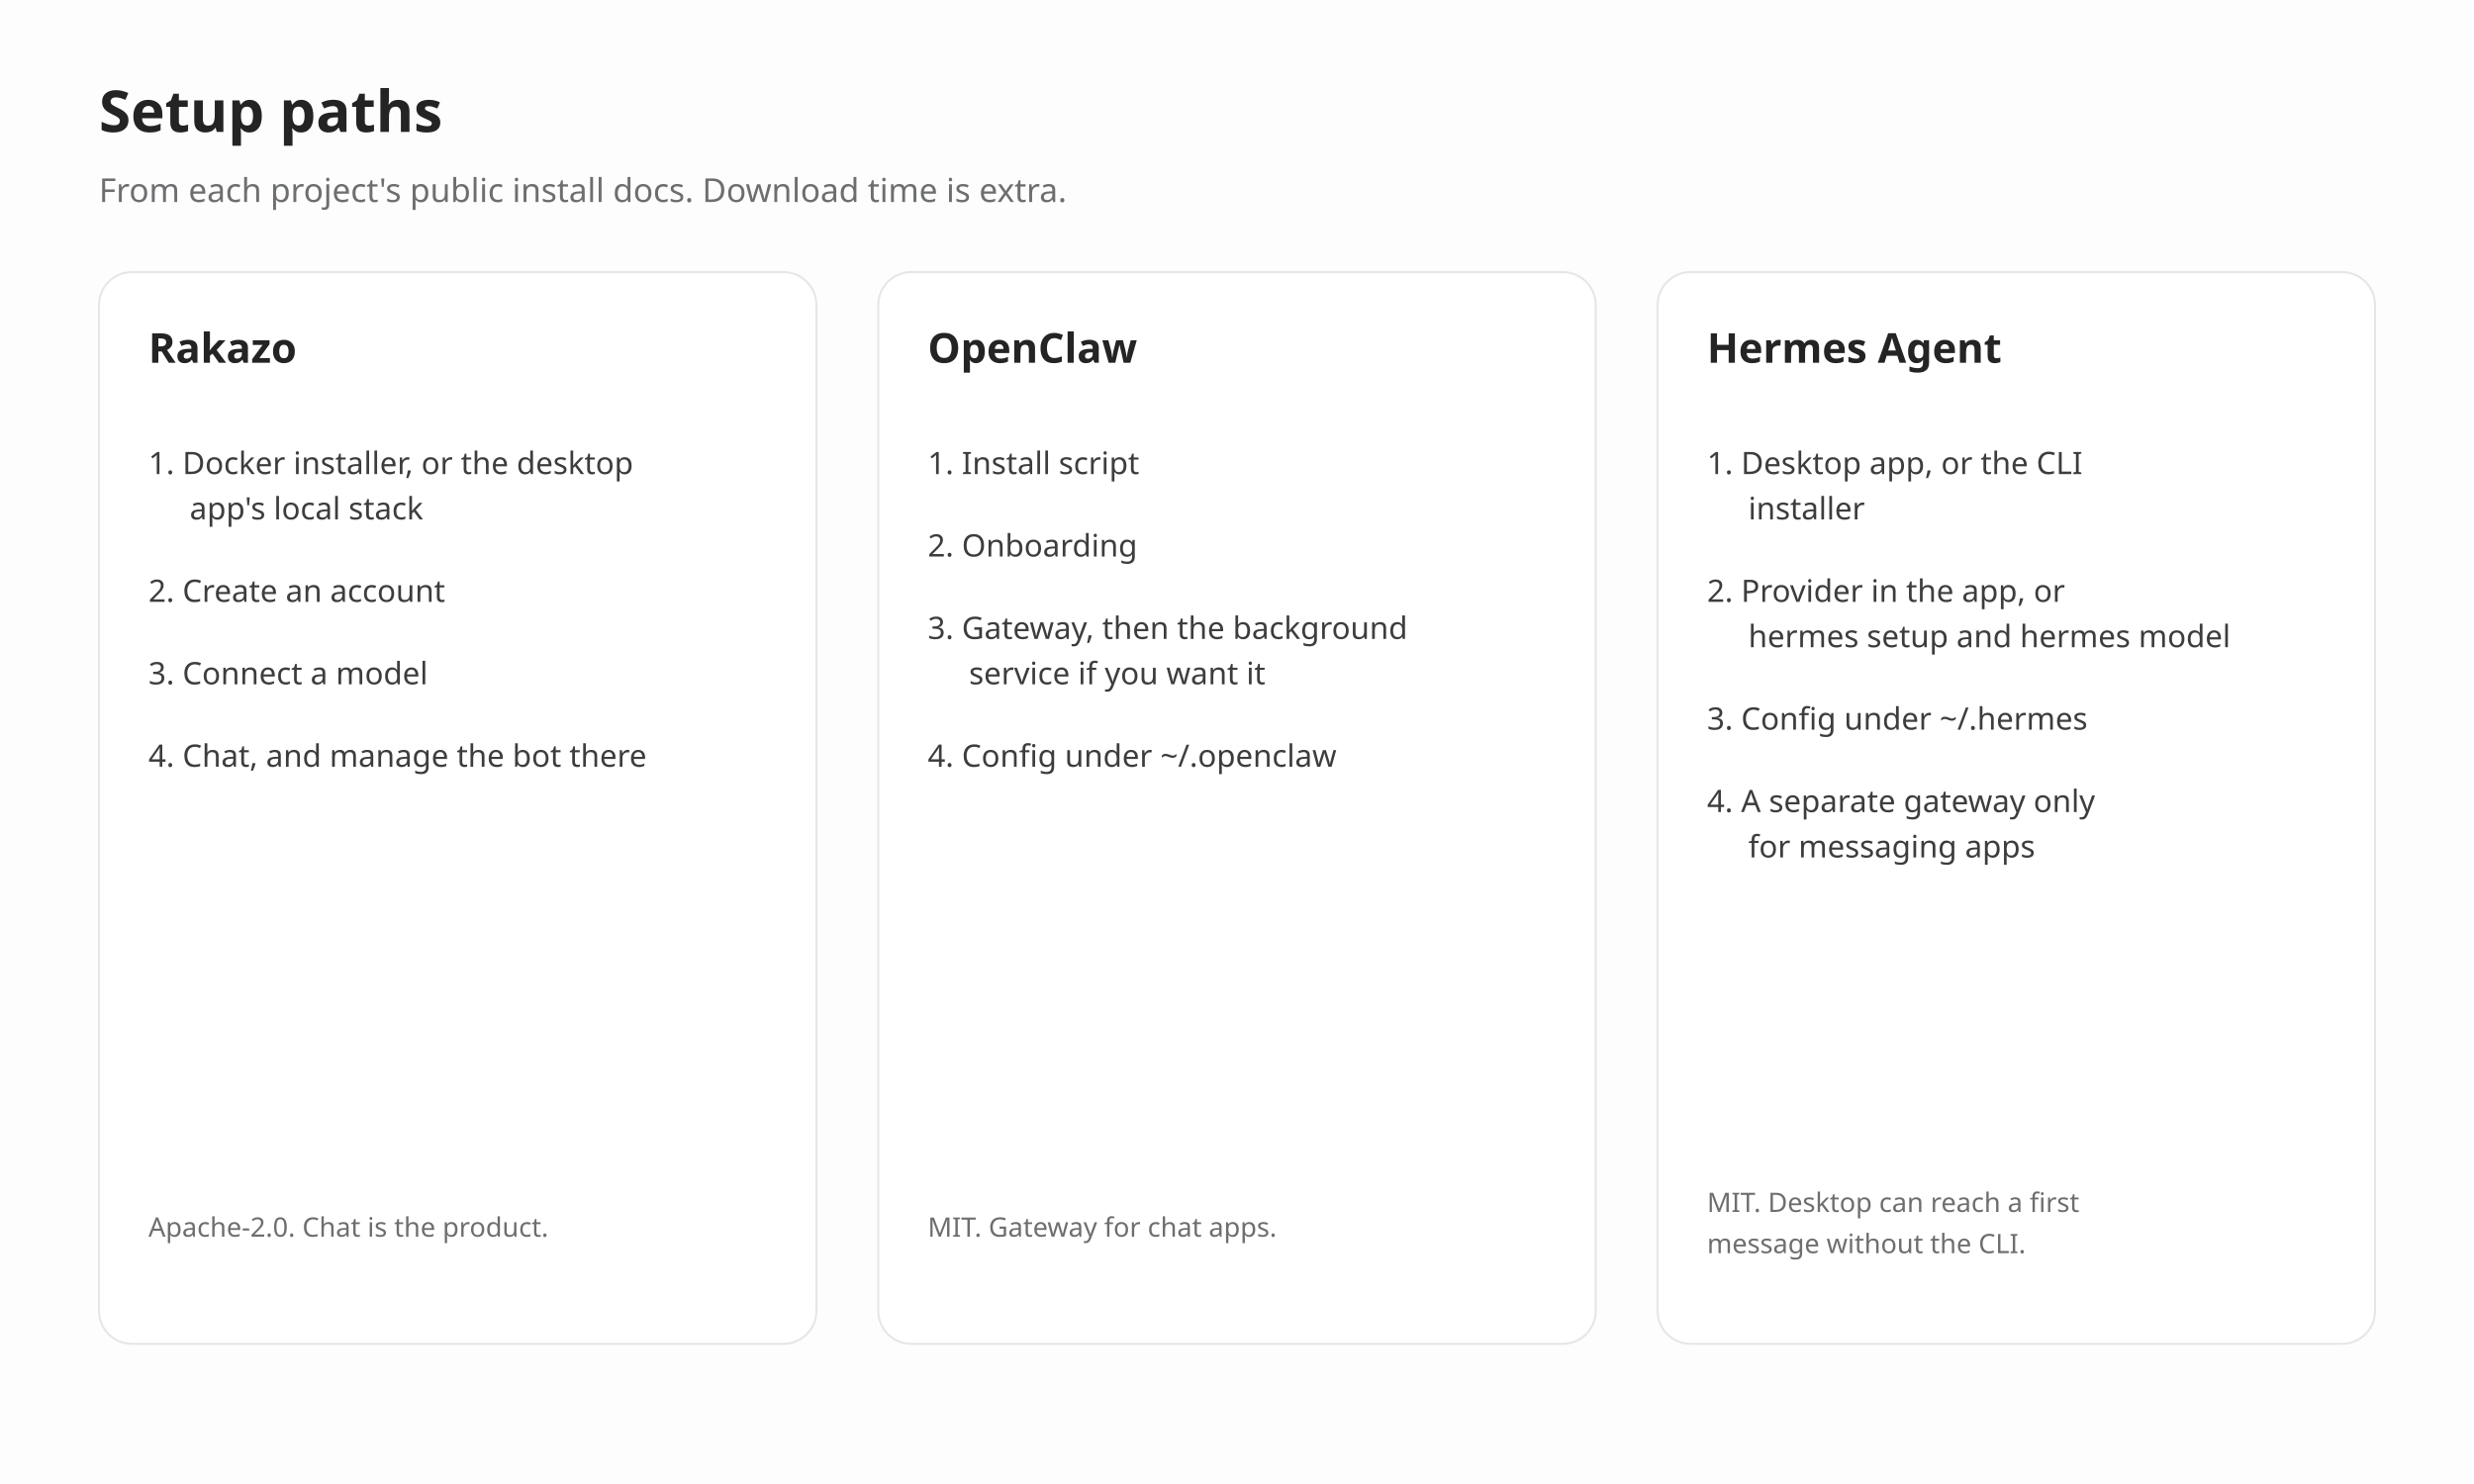
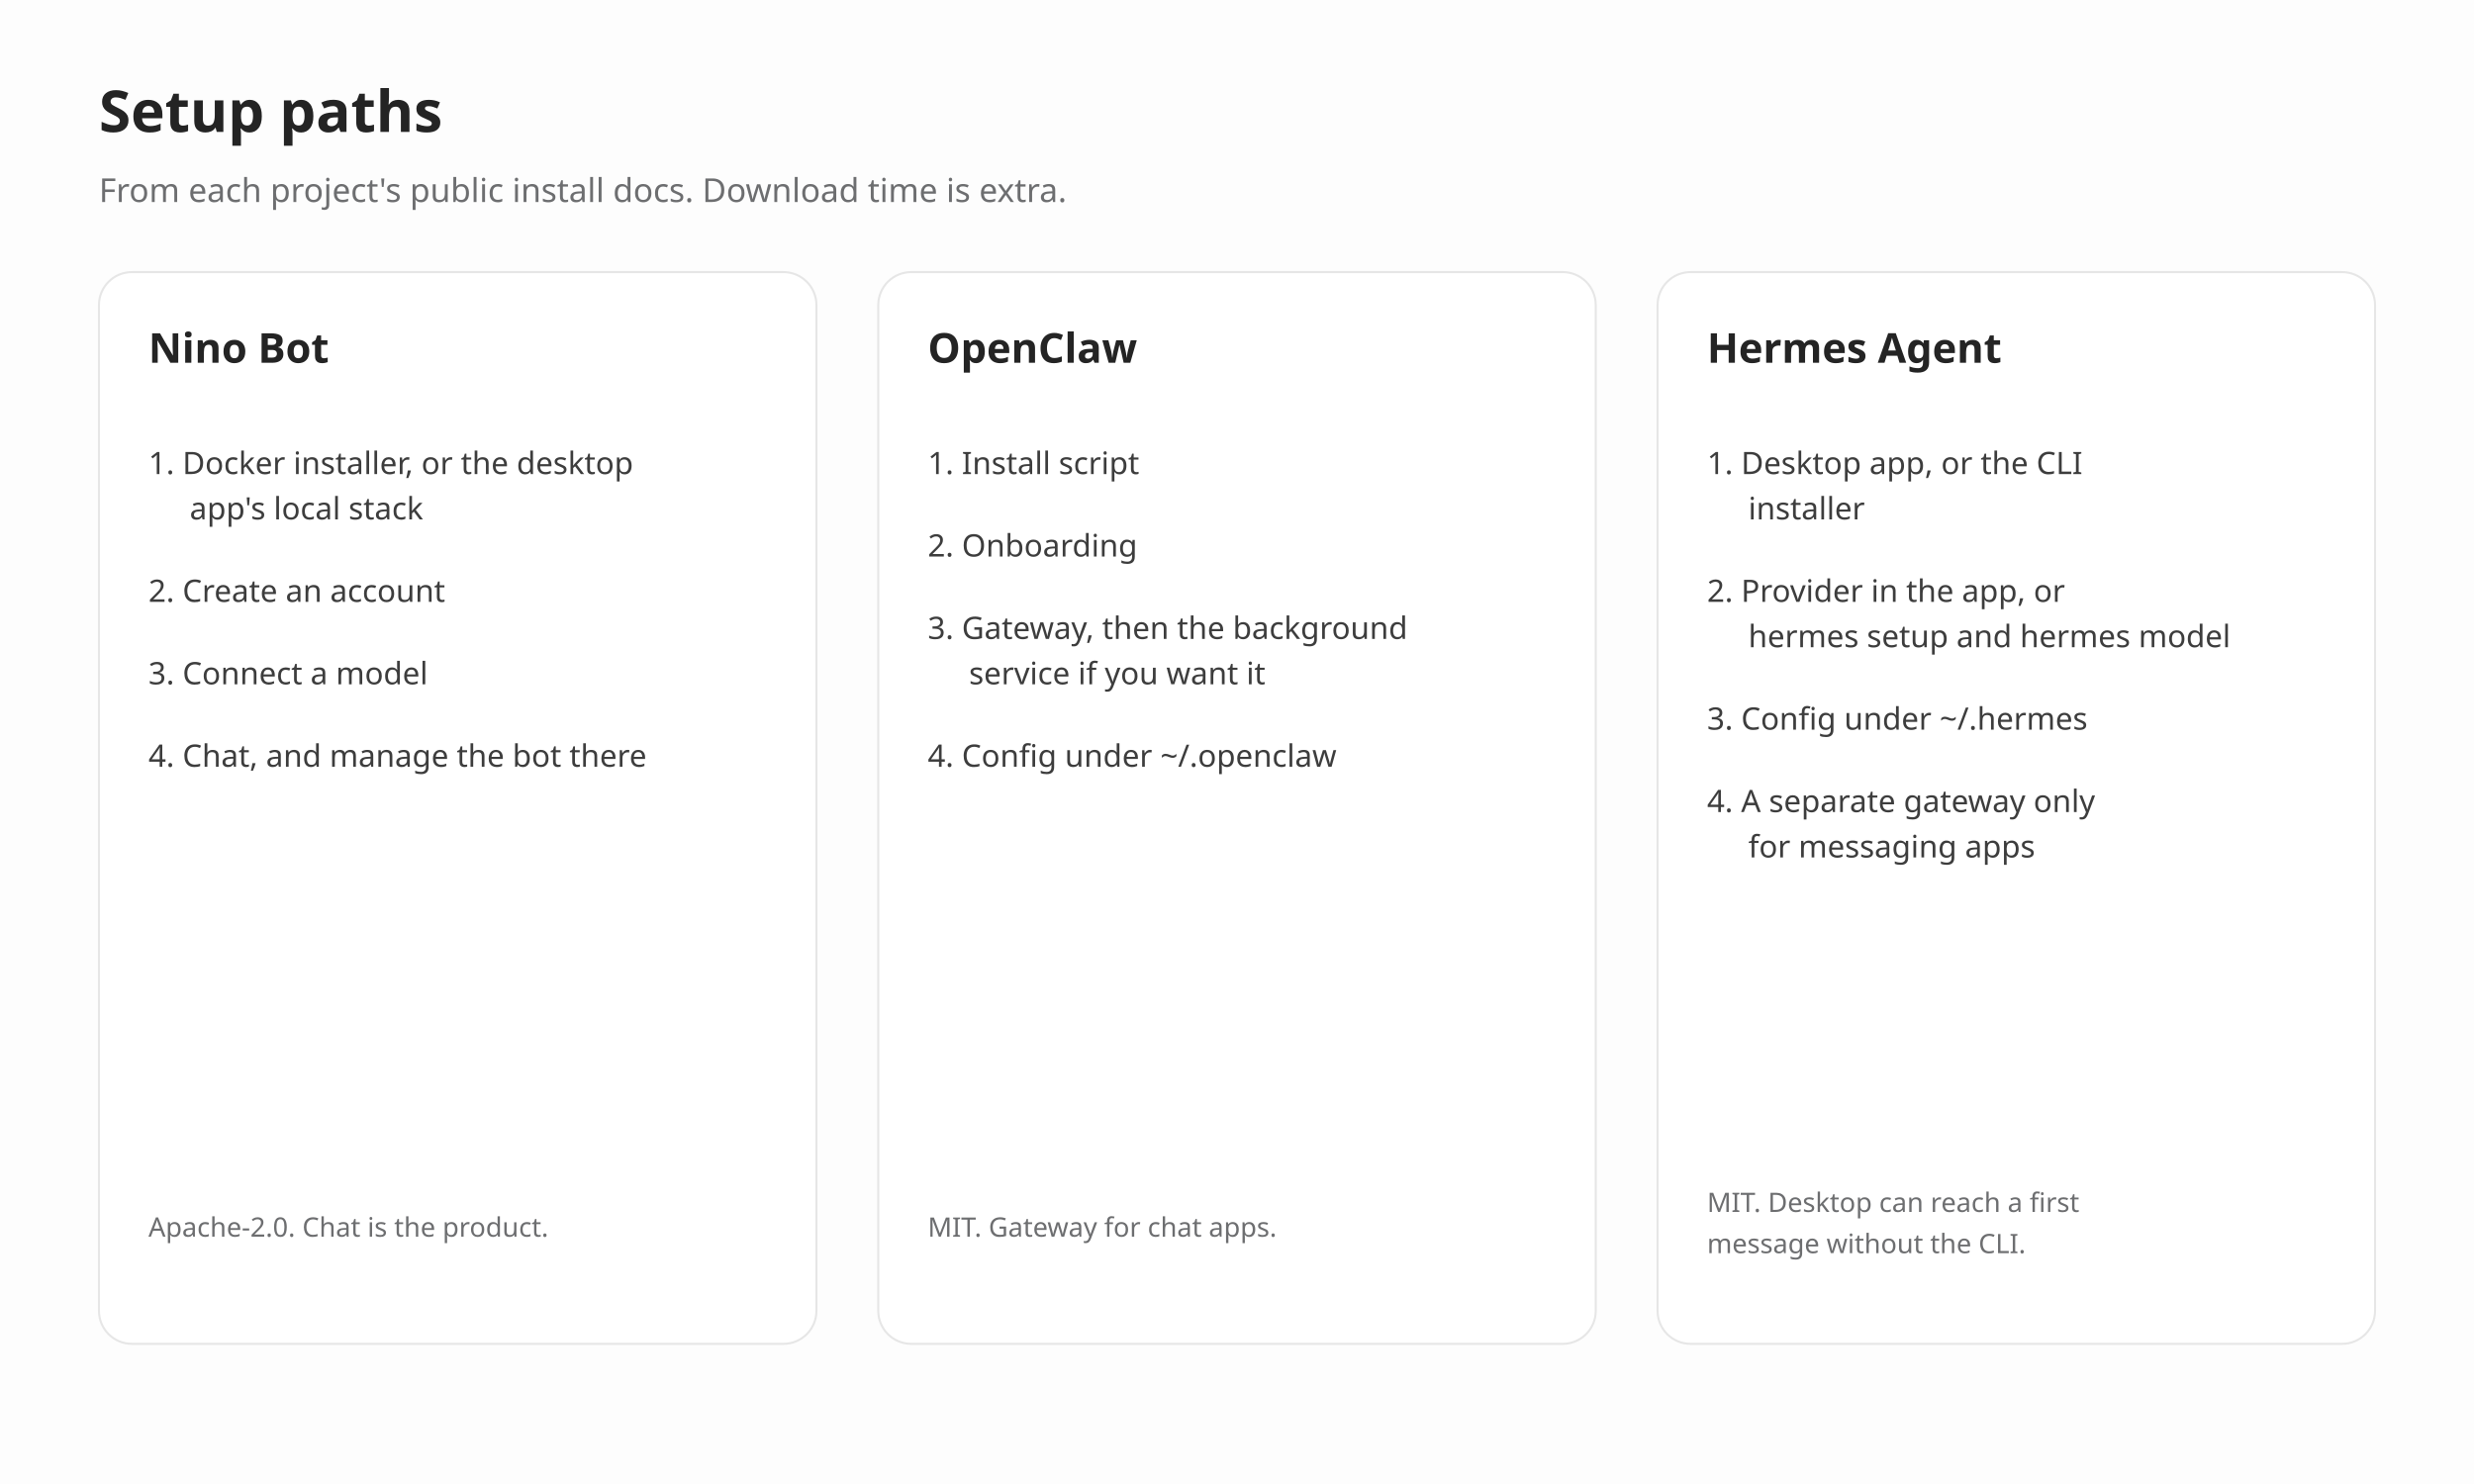
<svg xmlns="http://www.w3.org/2000/svg" width="1200" height="720" viewBox="0 0 1200 720" role="img" aria-labelledby="setupTitle setupDesc">
  <rect width="1200" height="720" fill="#fdfdfd" />
  <text x="48" y="64" fill="#242424" font-family="Geist, ui-sans-serif, system-ui, sans-serif" font-size="28" font-weight="600">Setup paths</text>
  <text x="48" y="98" fill="#6d6e70" font-family="Geist, ui-sans-serif, system-ui, sans-serif" font-size="16">From each project's public install docs. Download time is extra.</text>
  <g font-family="Geist, ui-sans-serif, system-ui, sans-serif">
    <rect x="48" y="132" width="348" height="520" rx="16" fill="#ffffff" stroke="#e6e6e6" />
    <rect x="426" y="132" width="348" height="520" rx="16" fill="#ffffff" stroke="#e6e6e6" />
    <rect x="804" y="132" width="348" height="520" rx="16" fill="#ffffff" stroke="#e6e6e6" />
-     <text x="72" y="176" fill="#242424" font-size="20" font-weight="600">Rakazo</text>
+     <text x="72" y="176" fill="#242424" font-size="20" font-weight="600">Nino Bot</text>
    <text x="450" y="176" fill="#242424" font-size="20" font-weight="600">OpenClaw</text>
    <text x="828" y="176" fill="#242424" font-size="20" font-weight="600">Hermes Agent</text>
    <g fill="#3d3d3d" font-size="15">
      <text x="72" y="230">1. Docker installer, or the desktop</text>
      <text x="92" y="252">app's local stack</text>
      <text x="72" y="292">2. Create an account</text>
      <text x="72" y="332">3. Connect a model</text>
      <text x="72" y="372">4. Chat, and manage the bot there</text>
      <text x="450" y="230">1. Install script</text>
      <text x="450" y="270">2. Onboarding</text>
      <text x="450" y="310">3. Gateway, then the background</text>
      <text x="470" y="332">service if you want it</text>
      <text x="450" y="372">4. Config under ~/.openclaw</text>
      <text x="828" y="230">1. Desktop app, or the CLI</text>
      <text x="848" y="252">installer</text>
      <text x="828" y="292">2. Provider in the app, or</text>
      <text x="848" y="314">hermes setup and hermes model</text>
      <text x="828" y="354">3. Config under ~/.hermes</text>
      <text x="828" y="394">4. A separate gateway only</text>
      <text x="848" y="416">for messaging apps</text>
    </g>
    <text x="72" y="600" fill="#6d6e70" font-size="13">Apache-2.0. Chat is the product.</text>
    <text x="450" y="600" fill="#6d6e70" font-size="13">MIT. Gateway for chat apps.</text>
    <text x="828" y="588" fill="#6d6e70" font-size="13">MIT. Desktop can reach a first</text>
    <text x="828" y="608" fill="#6d6e70" font-size="13">message without the CLI.</text>
  </g>
</svg>
